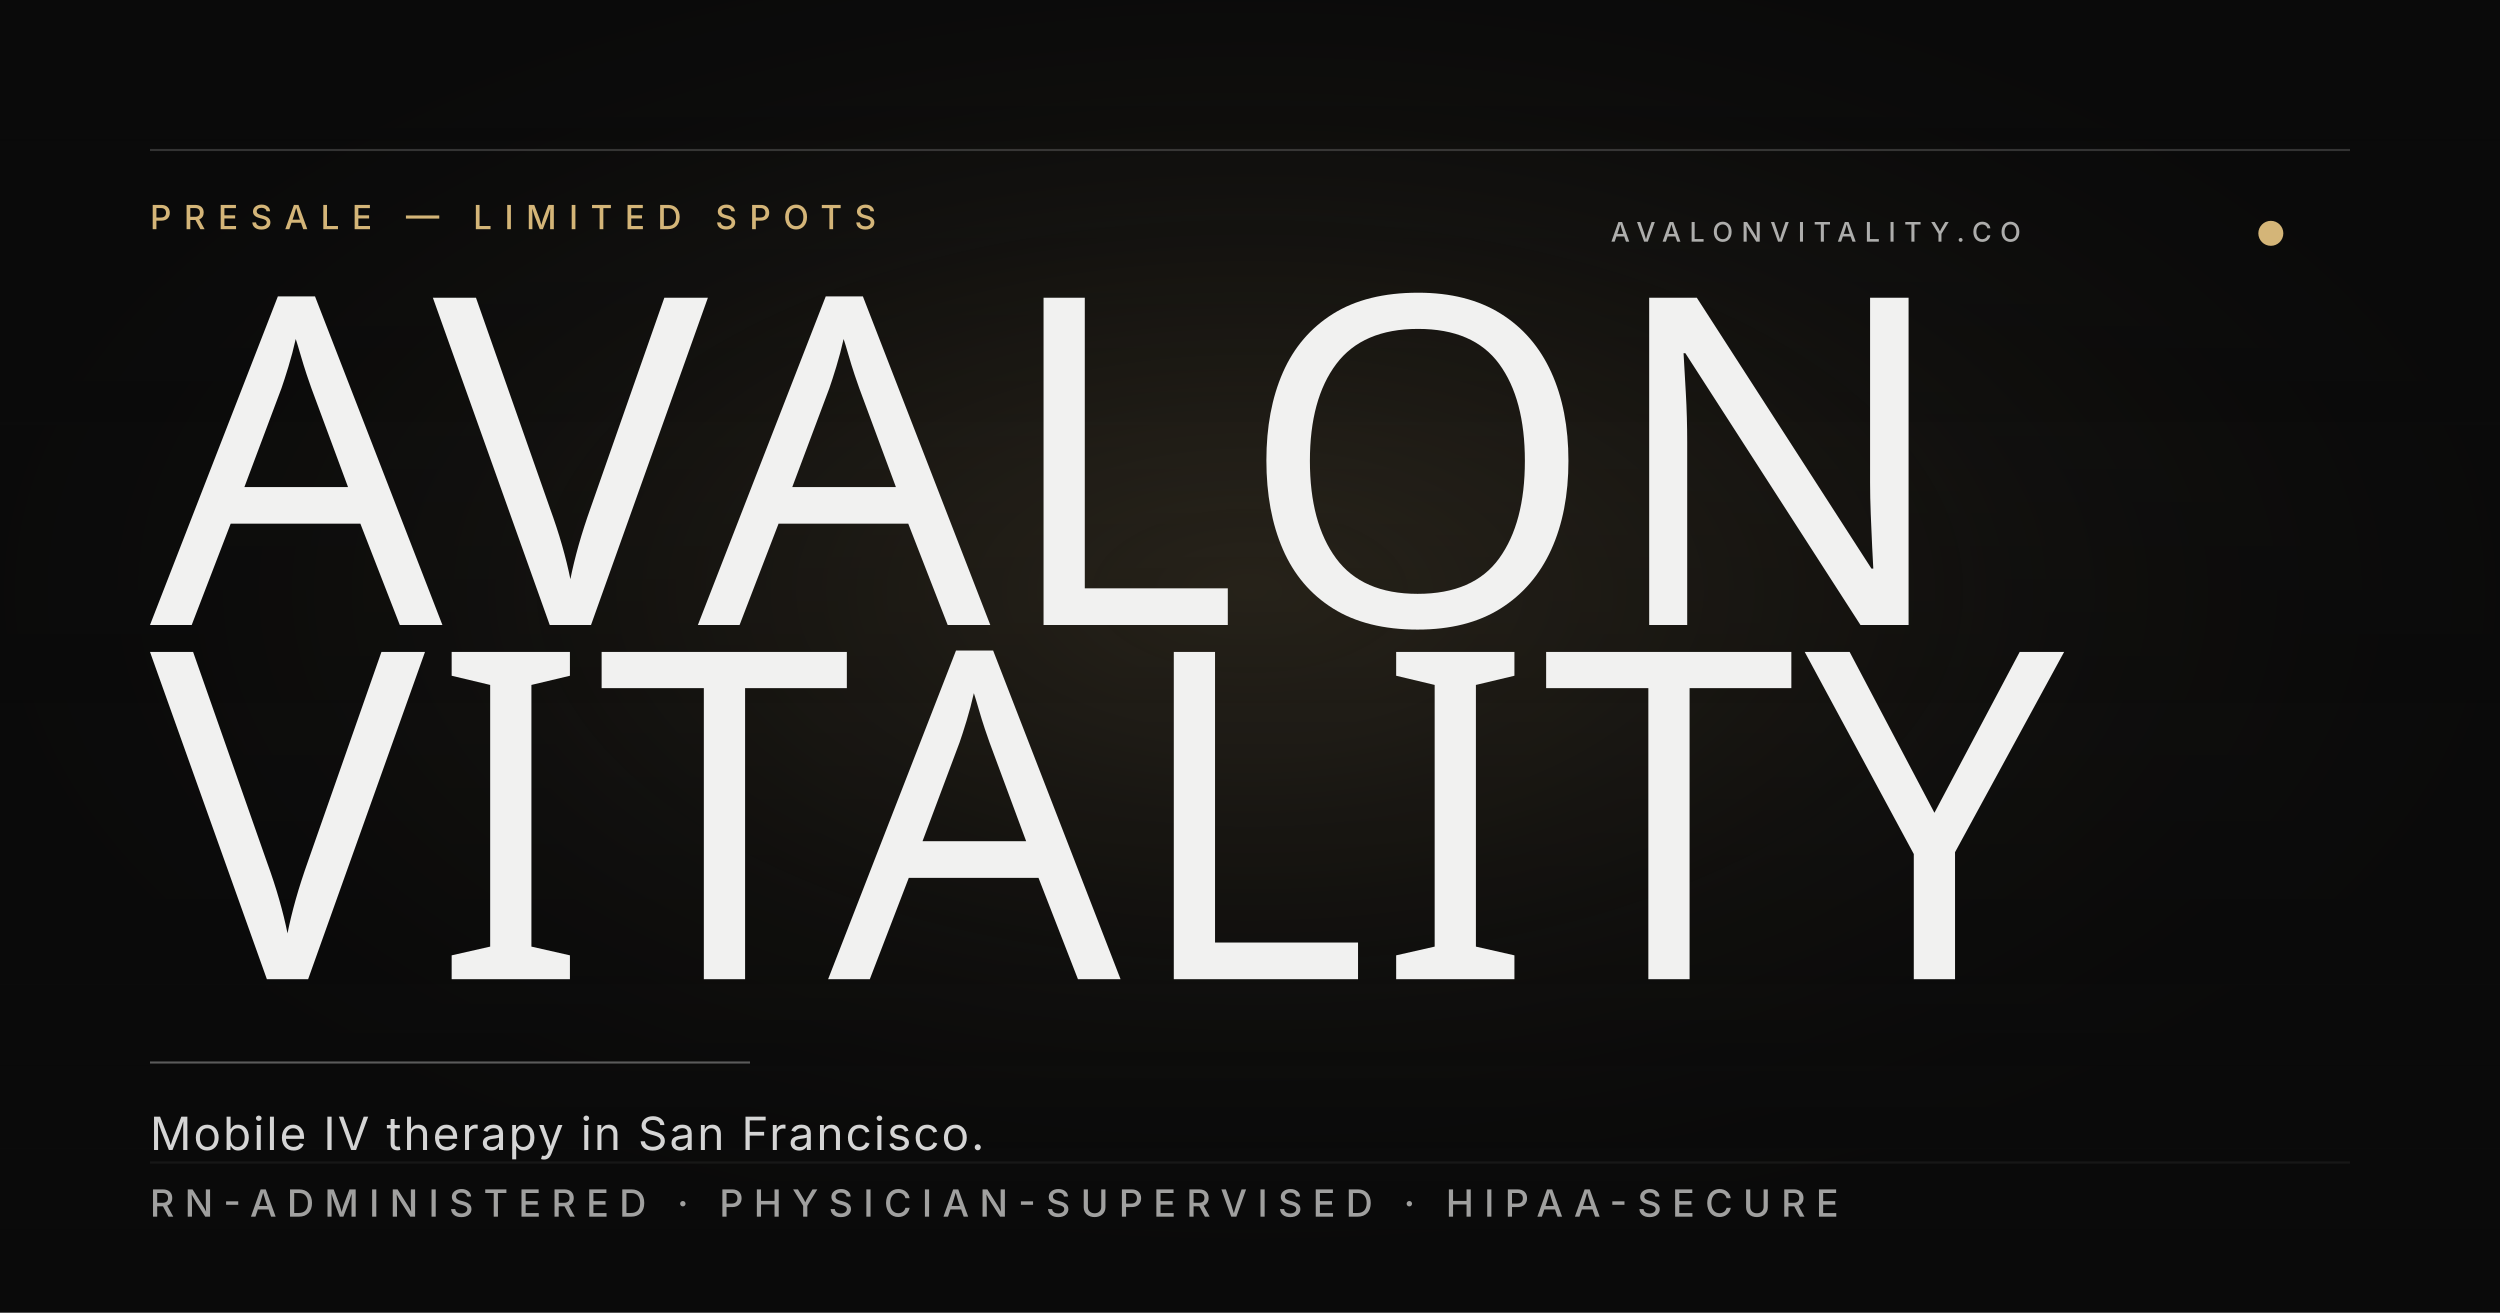
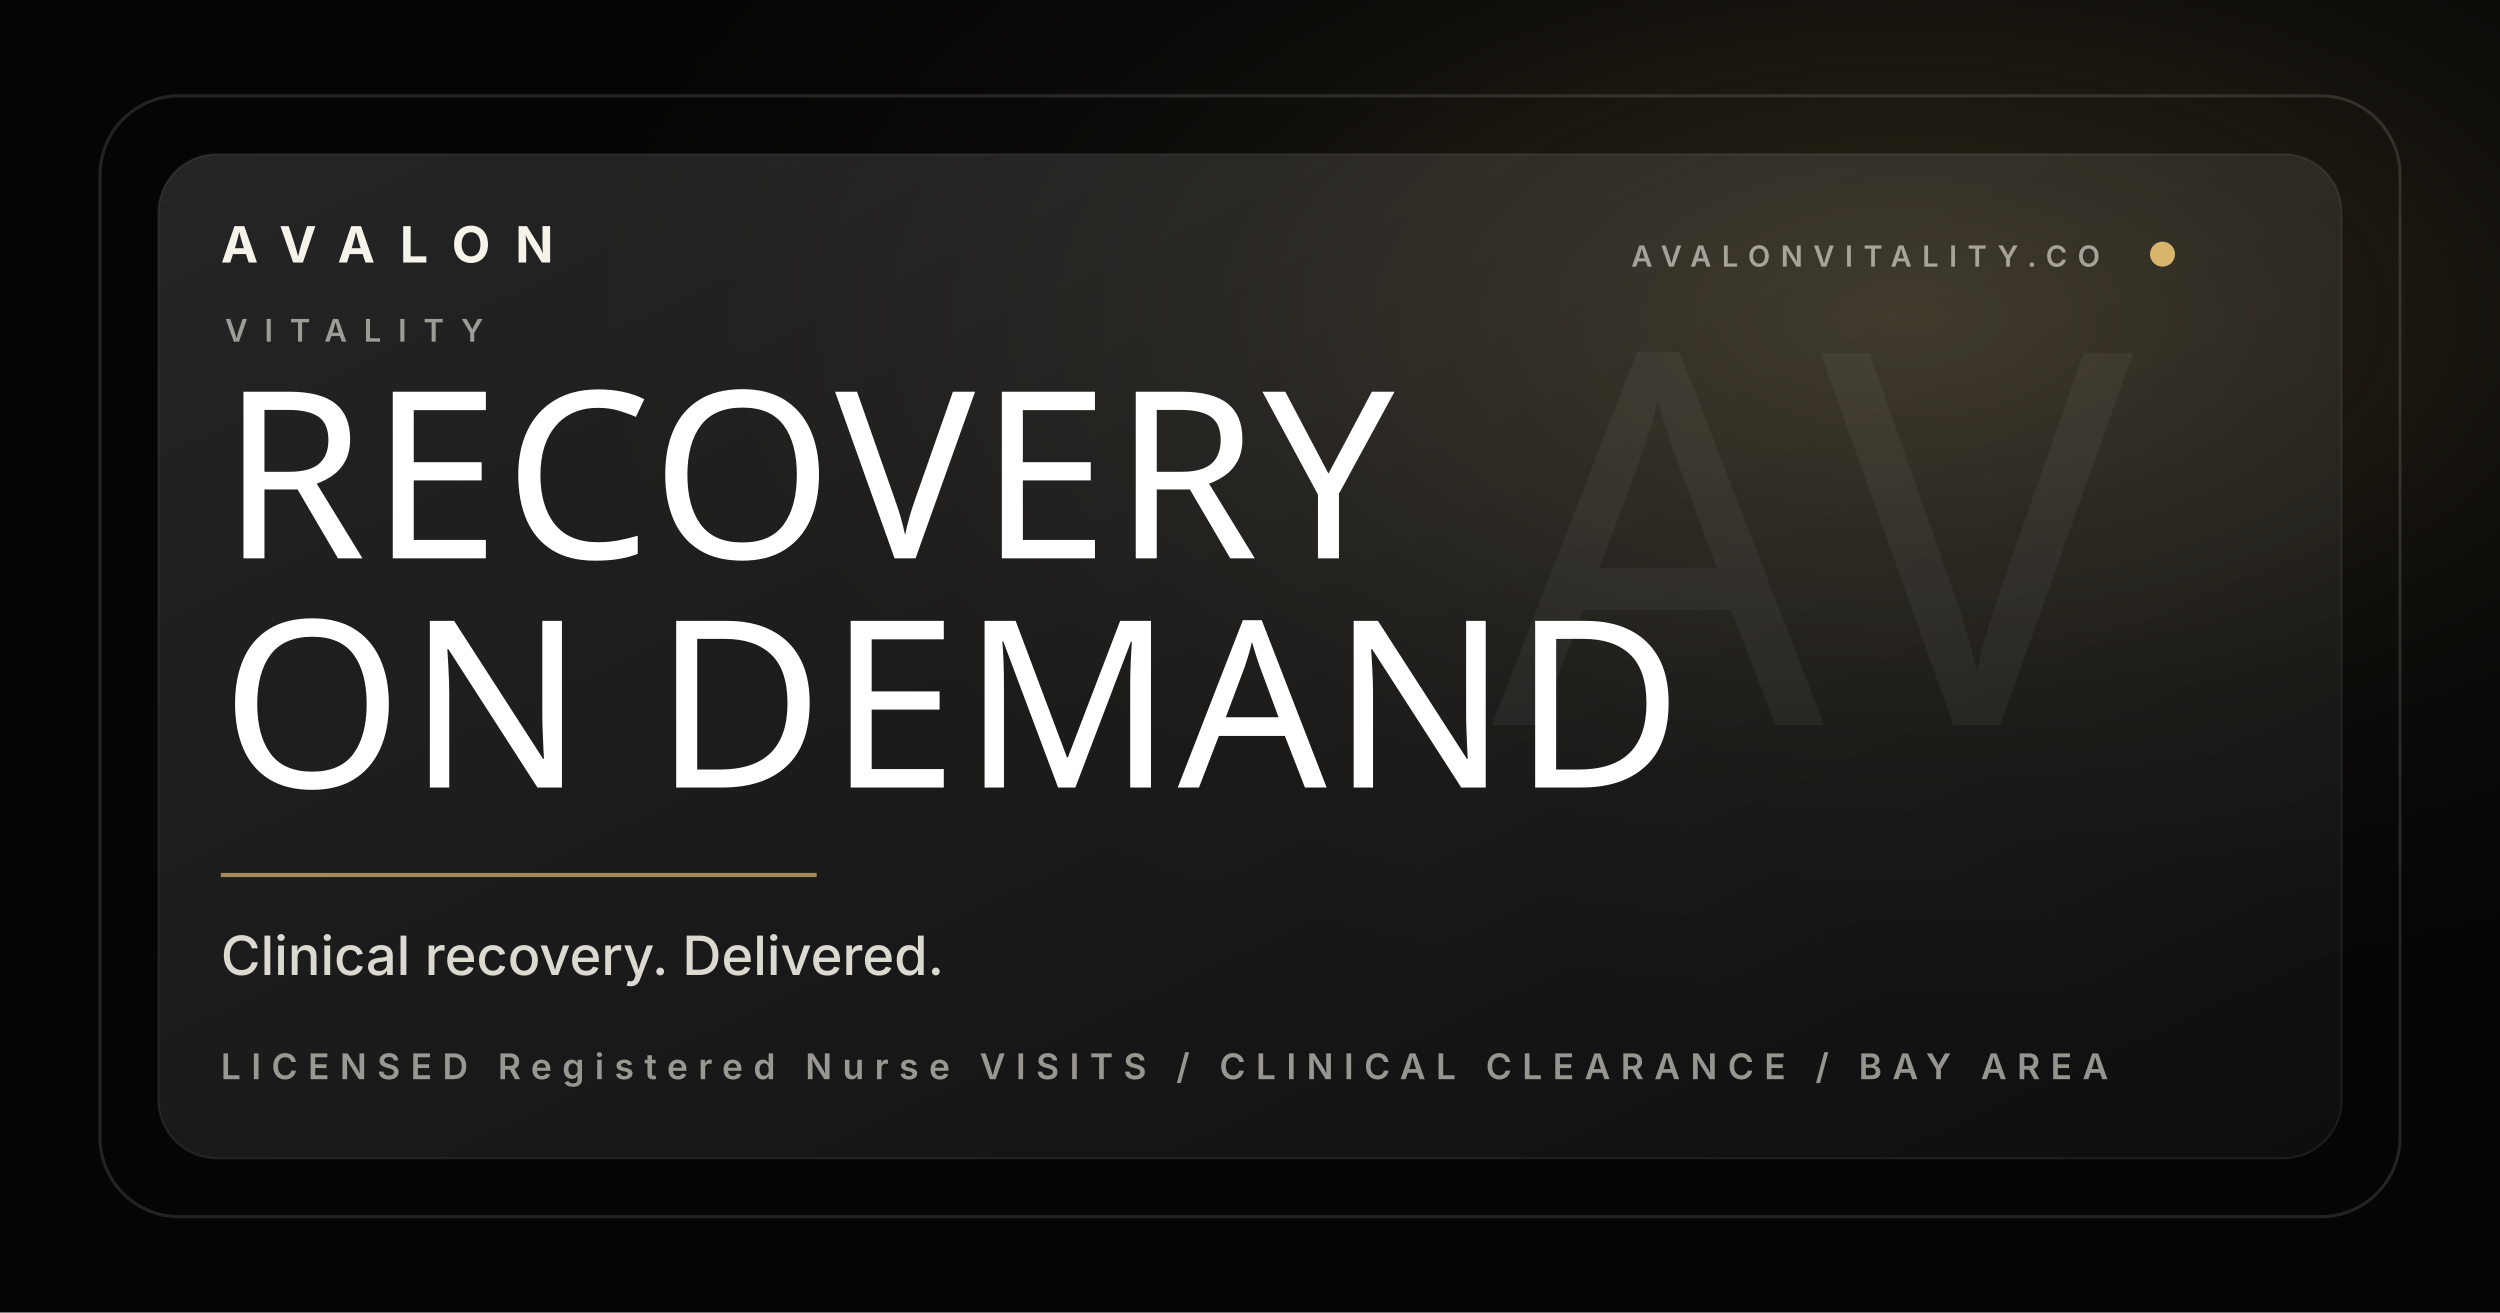
<svg xmlns="http://www.w3.org/2000/svg" viewBox="0 0 1200 630" width="1200" height="630">
  <defs>
-     <radialGradient id="spot" cx="50%" cy="45%" r="55%">
-       <stop offset="0%" stop-color="#D4B578" stop-opacity="0.18" />
-       <stop offset="55%" stop-color="#D4B578" stop-opacity="0.04" />
-       <stop offset="100%" stop-color="#0A0A0A" stop-opacity="0" />
+     <radialGradient id="glow" cx="76%" cy="24%" r="58%">
+       <stop offset="0%" stop-color="#D7B56D" stop-opacity="0.2" />
+       <stop offset="48%" stop-color="#D7B56D" stop-opacity="0.055" />
+       <stop offset="100%" stop-color="#050505" stop-opacity="0" />
    </radialGradient>
-     <linearGradient id="vignette" x1="0" y1="0" x2="0" y2="1">
-       <stop offset="0%" stop-color="#0A0A0A" stop-opacity="0" />
-       <stop offset="75%" stop-color="#0A0A0A" stop-opacity="0.35" />
-       <stop offset="100%" stop-color="#0A0A0A" stop-opacity="0.75" />
+     <linearGradient id="glass" x1="0" y1="0" x2="1" y2="1">
+       <stop offset="0%" stop-color="#FFFFFF" stop-opacity="0.13" />
+       <stop offset="100%" stop-color="#FFFFFF" stop-opacity="0.035" />
    </linearGradient>
  </defs>
-   <rect width="1200" height="630" fill="#0A0A0A" />
-   <rect width="1200" height="630" fill="url(#spot)" />
-   <rect width="1200" height="630" fill="url(#vignette)" />
-   <line x1="72" y1="72" x2="1128" y2="72" stroke="#F1F1F0" stroke-opacity="0.18" stroke-width="1" />
-   <text x="72" y="110" font-family="Inter, system-ui, sans-serif" font-size="16" letter-spacing="6" fill="#D4B578" font-weight="500">
-     PRESALE — LIMITED SPOTS
-   </text>
-   <text x="72" y="300" font-family="'Bebas Neue', 'Oswald', 'Arial Narrow', sans-serif" font-size="220" letter-spacing="4" fill="#F1F1F0" font-weight="400">
+   <rect width="1200" height="630" fill="#050505" />
+   <rect width="1200" height="630" fill="url(#glow)" />
+   <rect x="48" y="46" width="1104" height="538" rx="38" fill="none" stroke="#F4F2EA" stroke-opacity="0.13" stroke-width="1.5" />
+   <rect x="76" y="74" width="1048" height="482" rx="28" fill="url(#glass)" stroke="#F4F2EA" stroke-opacity="0.08" stroke-width="1" />
+   <text x="106" y="126" font-family="Inter, Arial, sans-serif" font-size="24" letter-spacing="12" fill="#F6F3EA" font-weight="700">
    AVALON
  </text>
-   <text x="72" y="470" font-family="'Bebas Neue', 'Oswald', 'Arial Narrow', sans-serif" font-size="220" letter-spacing="4" fill="#F1F1F0" font-weight="400">
+   <text x="108" y="164" font-family="Inter, Arial, sans-serif" font-size="15" letter-spacing="8" fill="#F6F3EA" fill-opacity="0.58" font-weight="600">
    VITALITY
  </text>
-   <line x1="72" y1="510" x2="360" y2="510" stroke="#F1F1F0" stroke-opacity="0.35" stroke-width="1" />
-   <text x="72" y="552" font-family="Inter, system-ui, sans-serif" font-size="22" letter-spacing="1" fill="#F1F1F0" fill-opacity="0.88" font-weight="400">
-     Mobile IV therapy in San Francisco.
+   <text x="106" y="268" font-family="'Bebas Neue', 'Arial Narrow', Impact, sans-serif" font-size="112" letter-spacing="2" fill="#FFFFFF" font-weight="400">
+     RECOVERY
  </text>
-   <text x="72" y="584" font-family="Inter, system-ui, sans-serif" font-size="18" letter-spacing="5" fill="#F1F1F0" fill-opacity="0.65" font-weight="500">
-     RN-ADMINISTERED  ·  PHYSICIAN-SUPERVISED  ·  HIPAA-SECURE
+   <text x="106" y="378" font-family="'Bebas Neue', 'Arial Narrow', Impact, sans-serif" font-size="112" letter-spacing="2" fill="#FFFFFF" font-weight="400">
+     ON DEMAND
  </text>
-   <circle cx="1090" cy="112" r="6" fill="#D4B578" />
-   <text x="970" y="116" font-family="Inter, system-ui, sans-serif" font-size="13" letter-spacing="4" fill="#F1F1F0" fill-opacity="0.7" text-anchor="end" font-weight="500">
+   <line x1="106" y1="420" x2="392" y2="420" stroke="#D7B56D" stroke-opacity="0.72" stroke-width="2" />
+   <text x="106" y="468" font-family="Inter, Arial, sans-serif" font-size="26" fill="#F6F3EA" fill-opacity="0.88" font-weight="500">
+     Clinical recovery. Delivered.
+   </text>
+   <text x="106" y="518" font-family="Inter, Arial, sans-serif" font-size="17" letter-spacing="5" fill="#F6F3EA" fill-opacity="0.58" font-weight="600">
+     LICENSED Registered Nurse VISITS  /  CLINICAL CLEARANCE  /  BAY AREA
+   </text>
+   <circle cx="1038" cy="122" r="6" fill="#D7B56D" />
+   <text x="1008" y="128" font-family="Inter, Arial, sans-serif" font-size="14" letter-spacing="5" fill="#F6F3EA" fill-opacity="0.58" text-anchor="end" font-weight="600">
    AVALONVITALITY.CO
  </text>
-   <line x1="72" y1="558" x2="1128" y2="558" stroke="#F1F1F0" stroke-opacity="0.06" stroke-width="1" />
+   <text x="870" y="348" font-family="'Bebas Neue', 'Arial Narrow', Impact, sans-serif" font-size="250" letter-spacing="8" fill="#FFFFFF" fill-opacity="0.045" text-anchor="middle">
+     AV
+   </text>
</svg>
